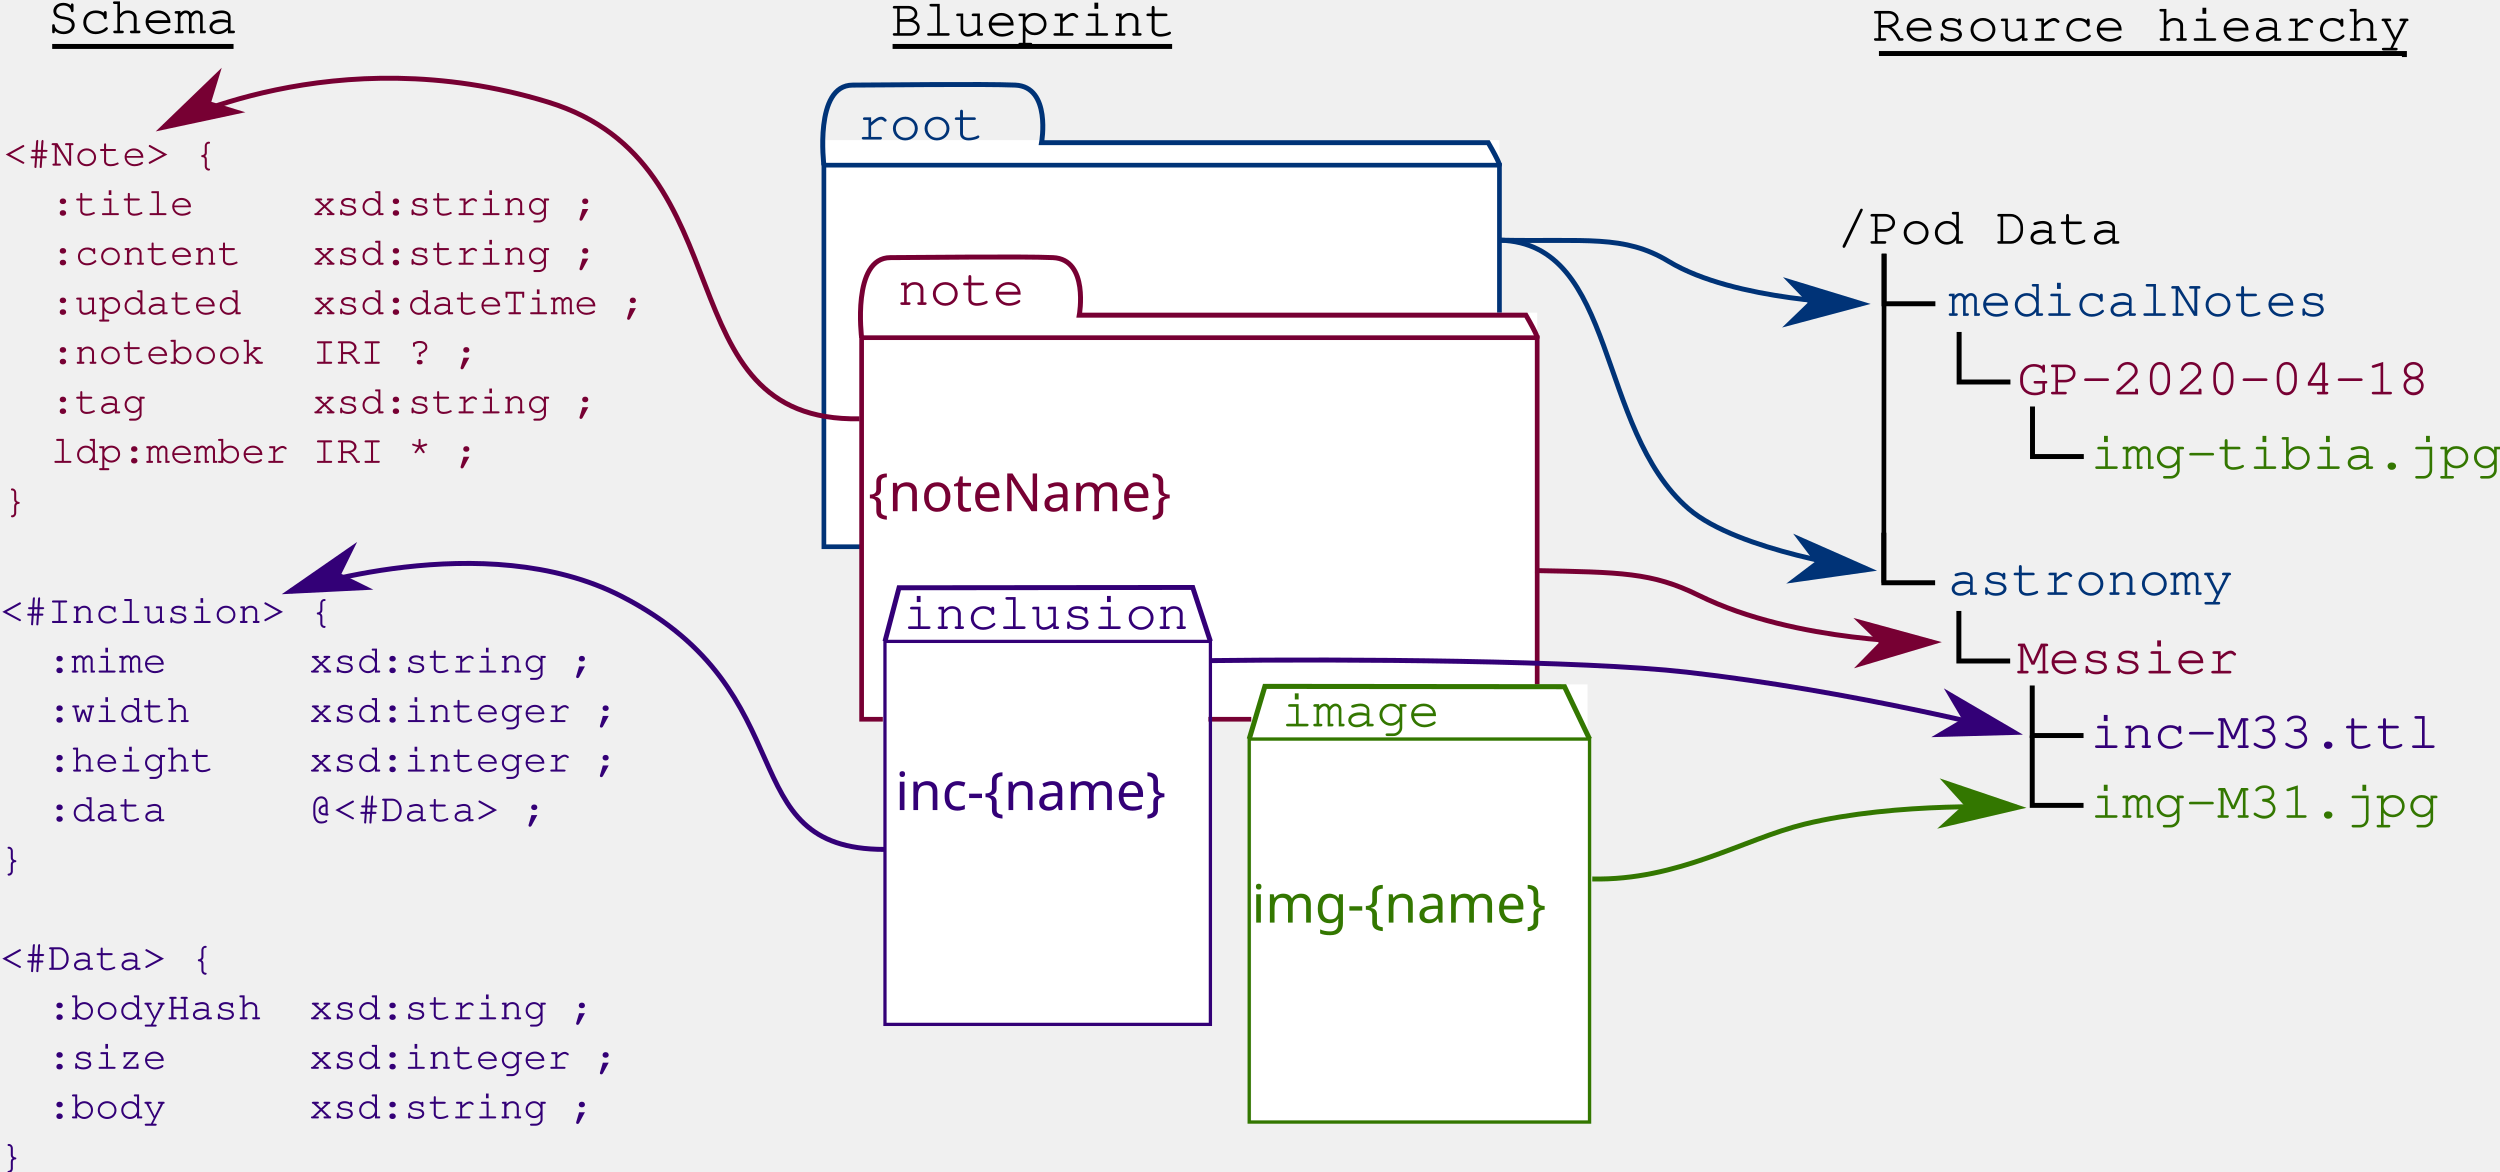
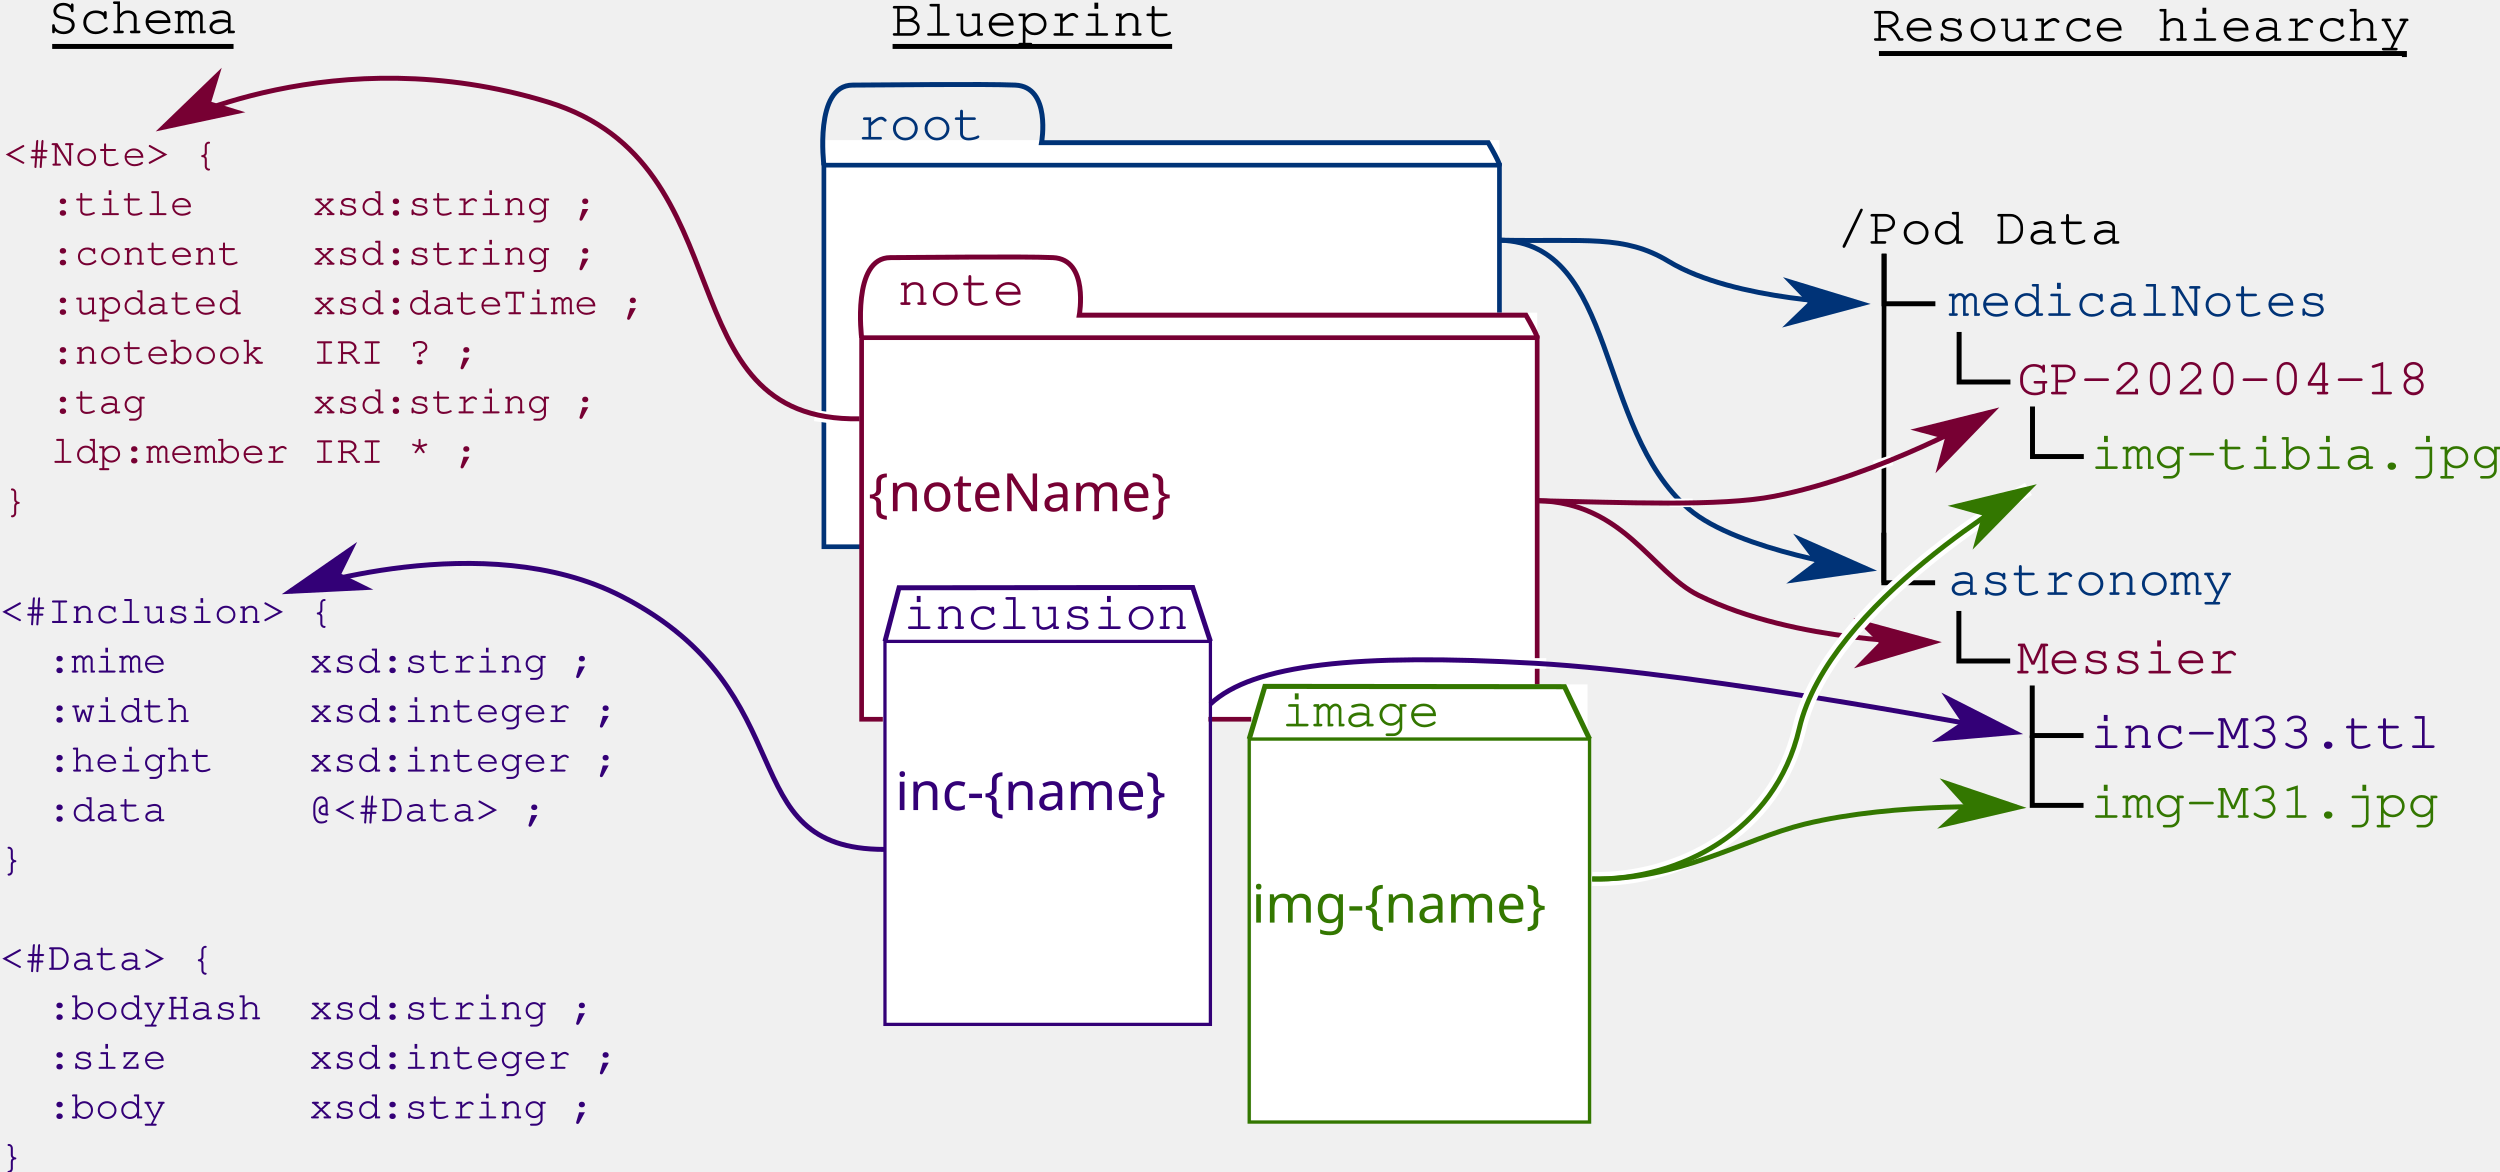
<svg xmlns="http://www.w3.org/2000/svg" width="133.523mm" height="62.579mm" viewBox="0 0 133.523 62.579" version="1.1" id="svg8">
  <defs id="defs2">
+     <marker style="overflow:visible" id="marker11376" refX="0" refY="0" orient="auto">
+       <path transform="matrix(-0.8,0,0,-0.8,-10,0)" style="fill:#777777;fill-opacity:0.467;fill-rule:evenodd;stroke:#777777;stroke-width:1pt;stroke-opacity:0.467" d="M 0,0 5,-5 -12.5,0 5,5 Z" id="path11374" />
+     </marker>
    <marker orient="auto" refY="0" refX="0" id="Arrow1Lend" style="overflow:visible">
      <path id="path5237" d="M 0,0 5,-5 -12.5,0 5,5 Z" style="fill:#770033;fill-opacity:1;fill-rule:evenodd;stroke:#770033;stroke-width:1pt;stroke-opacity:1" transform="matrix(-0.8,0,0,-0.8,-10,0)" />
    </marker>
    <marker orient="auto" refY="0" refX="0" id="Arrow1Lstart" style="overflow:visible">
      <path id="path5234" d="M 0,0 5,-5 -12.5,0 5,5 Z" style="fill:#000000;fill-opacity:1;fill-rule:evenodd;stroke:#000000;stroke-width:1pt;stroke-opacity:1" transform="matrix(0.8,0,0,0.8,10,0)" />
    </marker>
    <marker orient="auto" refY="0" refX="0" id="Arrow1Lend-1" style="overflow:visible">
      <path id="path5237-8" d="M 0,0 5,-5 -12.5,0 5,5 Z" style="fill:#330077;fill-opacity:1;fill-rule:evenodd;stroke:#330077;stroke-width:1pt;stroke-opacity:1" transform="matrix(-0.8,0,0,-0.8,-10,0)" />
    </marker>
    <marker orient="auto" refY="0" refX="0" id="Arrow1Lend-0" style="overflow:visible">
      <path id="path5237-3" d="M 0,0 5,-5 -12.5,0 5,5 Z" style="fill:#770033;fill-opacity:1;fill-rule:evenodd;stroke:#770033;stroke-width:1pt;stroke-opacity:1" transform="matrix(-0.8,0,0,-0.8,-10,0)" />
    </marker>
    <marker orient="auto" refY="0" refX="0" id="Arrow1Lend-1-5" style="overflow:visible">
      <path id="path5237-8-9" d="M 0,0 5,-5 -12.5,0 5,5 Z" style="fill:#330077;fill-opacity:1;fill-rule:evenodd;stroke:#330077;stroke-width:1pt;stroke-opacity:1" transform="matrix(-0.8,0,0,-0.8,-10,0)" />
    </marker>
    <marker orient="auto" refY="0" refX="0" id="Arrow1Lend-0-4" style="overflow:visible">
      <path id="path5237-3-9" d="M 0,0 5,-5 -12.5,0 5,5 Z" style="fill:#337700;fill-opacity:1;fill-rule:evenodd;stroke:#337700;stroke-width:1pt;stroke-opacity:1" transform="matrix(-0.8,0,0,-0.8,-10,0)" />
    </marker>
    <marker orient="auto" refY="0" refX="0" id="Arrow1Lend-0-5" style="overflow:visible">
      <path id="path5237-3-3" d="M 0,0 5,-5 -12.5,0 5,5 Z" style="fill:#003377;fill-opacity:1;fill-rule:evenodd;stroke:#003377;stroke-width:1pt;stroke-opacity:1" transform="matrix(-0.8,0,0,-0.8,-10,0)" />
    </marker>
    <marker orient="auto" refY="0" refX="0" id="Arrow1Lend-0-48" style="overflow:visible">
      <path id="path5237-3-35" d="M 0,0 5,-5 -12.5,0 5,5 Z" style="fill:#003377;fill-opacity:1;fill-rule:evenodd;stroke:#003377;stroke-width:1pt;stroke-opacity:1" transform="matrix(-0.8,0,0,-0.8,-10,0)" />
+     </marker>
+     <marker orient="auto" refY="0" refX="0" id="Arrow1Lend-0-2" style="overflow:visible">
+       <path id="path5237-3-0" d="M 0,0 5,-5 -12.5,0 5,5 Z" style="fill:#770033;fill-opacity:1;fill-rule:evenodd;stroke:#770033;stroke-width:1pt;stroke-opacity:1" transform="matrix(-0.8,0,0,-0.8,-10,0)" />
+     </marker>
+     <marker orient="auto" refY="0" refX="0" id="Arrow1Lend-0-4-5" style="overflow:visible">
+       <path id="path5237-3-9-2" d="M 0,0 5,-5 -12.5,0 5,5 Z" style="fill:#337700;fill-opacity:1;fill-rule:evenodd;stroke:#337700;stroke-width:1pt;stroke-opacity:1" transform="matrix(-0.8,0,0,-0.8,-10,0)" />
    </marker>
  </defs>
  <g id="layer1" transform="translate(-0.4897179,3.464388)">
    <text xml:space="preserve" style="font-style:normal;font-weight:normal;font-size:3.528px;line-height:1.25;font-family:sans-serif;letter-spacing:0px;word-spacing:0px;fill:#000000;fill-opacity:1;stroke:none;stroke-width:0.265" x="2.472" y="3.939" id="text3715">
      <tspan x="2.472" y="7.06" style="font-size:2.117px;line-height:21%;stroke-width:0.265" id="tspan3733" />
    </text>
    <flowRoot xml:space="preserve" id="flowRoot3737" style="font-style:normal;font-weight:normal;font-size:40px;line-height:1.25;font-family:sans-serif;letter-spacing:0px;word-spacing:0px;fill:#000000;fill-opacity:1;stroke:none">
      <flowRegion id="flowRegion3739">
        <rect id="rect3741" width="8.586" height="40.154" x="14.395" y="87.618" />
      </flowRegion>
      <flowPara id="flowPara3743" />
    </flowRoot>
    <flowRoot xml:space="preserve" id="flowRoot3724" style="font-style:normal;font-variant:normal;font-weight:normal;font-stretch:normal;font-size:10.667px;line-height:1.25;font-family:Courier;-inkscape-font-specification:'Courier, Normal';font-variant-ligatures:normal;font-variant-caps:normal;font-variant-numeric:normal;font-feature-settings:normal;text-align:start;letter-spacing:0px;word-spacing:0px;writing-mode:lr-tb;text-anchor:start;fill:#000000;fill-opacity:1;stroke:none" transform="scale(0.2645833)">
      <flowRegion id="flowRegion3726">
        <rect id="rect3728" width="13.89" height="45.709" x="17.173" y="82.063" />
      </flowRegion>
      <flowPara id="flowPara3730" />
    </flowRoot>
    <text xml:space="preserve" style="font-style:normal;font-variant:normal;font-weight:normal;font-stretch:normal;font-size:2.117px;line-height:1.25;font-family:Courier;-inkscape-font-specification:'Courier, Normal';font-variant-ligatures:normal;font-variant-caps:normal;font-variant-numeric:normal;font-feature-settings:normal;text-align:start;letter-spacing:0px;word-spacing:0px;writing-mode:lr-tb;text-anchor:start;fill:#770033;fill-opacity:1;stroke:none;stroke-width:0.265;stroke-opacity:1" x="0.668" y="5.382" id="text3778">
      <tspan id="tspan3796" x="0.668" y="5.382">&lt;#Note&gt; {</tspan>
      <tspan x="0.668" y="8.028" id="tspan3798">  :title     xsd:string ;</tspan>
      <tspan x="0.668" y="10.674" id="tspan3800">  :content   xsd:string ;</tspan>
      <tspan x="0.668" y="13.32" id="tspan3802">  :updated   xsd:dateTime ;</tspan>
      <tspan x="0.668" y="15.965" id="tspan3804">  :notebook  IRI ? ;</tspan>
      <tspan x="0.668" y="18.611" id="tspan3806">  :tag       xsd:string ;</tspan>
      <tspan x="0.668" y="21.257" id="tspan3808">  ldp:member IRI * ;</tspan>
      <tspan x="0.668" y="23.903" id="tspan3810">}</tspan>
      <tspan x="0.668" y="26.549" id="tspan3812" />
    </text>
    <text xml:space="preserve" style="font-style:normal;font-variant:normal;font-weight:normal;font-stretch:normal;font-size:2.117px;line-height:1.25;font-family:Courier;-inkscape-font-specification:'Courier, Normal';font-variant-ligatures:normal;font-variant-caps:normal;font-variant-numeric:normal;font-feature-settings:normal;text-align:start;letter-spacing:0px;word-spacing:0px;writing-mode:lr-tb;text-anchor:start;fill:#000000;fill-opacity:1;stroke:none;stroke-width:0.265" x="0.725" y="28.123" id="text3778-7">
      <tspan style="stroke-width:0.265" x="0.725" y="29.964" id="tspan3810-7" />
      <tspan style="stroke-width:0.265" x="0.725" y="32.61" id="tspan3812-4" />
    </text>
    <text xml:space="preserve" style="font-style:normal;font-variant:normal;font-weight:normal;font-stretch:normal;font-size:2.117px;line-height:1.25;font-family:Courier;-inkscape-font-specification:'Courier, Normal';font-variant-ligatures:normal;font-variant-caps:normal;font-variant-numeric:normal;font-feature-settings:normal;text-align:start;letter-spacing:0px;word-spacing:0px;writing-mode:lr-tb;text-anchor:start;fill:#330077;fill-opacity:1;stroke:none;stroke-width:0.265" x="0.49" y="29.809" id="text3778-6">
      <tspan style="fill:#330077;fill-opacity:1;stroke-width:0.265" x="0.49" y="29.809" id="tspan3810-2">&lt;#Inclusion&gt; {</tspan>
      <tspan style="fill:#330077;fill-opacity:1;stroke-width:0.265" x="0.49" y="32.455" id="tspan3950">  :mime      xsd:string ;</tspan>
      <tspan style="fill:#330077;fill-opacity:1;stroke-width:0.265" x="0.49" y="35.101" id="tspan3952">  :width     xsd:integer ;</tspan>
      <tspan style="fill:#330077;fill-opacity:1;stroke-width:0.265" x="0.49" y="37.747" id="tspan3954">  :height    xsd:integer ;</tspan>
      <tspan style="fill:#330077;fill-opacity:1;stroke-width:0.265" x="0.49" y="40.393" id="tspan3956">  :data      @&lt;#Data&gt; ;</tspan>
      <tspan style="fill:#330077;fill-opacity:1;stroke-width:0.265" x="0.49" y="43.038" id="tspan3958">}</tspan>
      <tspan style="fill:#330077;fill-opacity:1;stroke-width:0.265" x="0.49" y="45.684" id="tspan3960" />
      <tspan style="fill:#330077;fill-opacity:1;stroke-width:0.265" x="0.49" y="48.33" id="tspan3962">&lt;#Data&gt; {</tspan>
      <tspan style="fill:#330077;fill-opacity:1;stroke-width:0.265" x="0.49" y="50.976" id="tspan3964">  :bodyHash  xsd:string ;</tspan>
      <tspan style="fill:#330077;fill-opacity:1;stroke-width:0.265" x="0.49" y="53.622" id="tspan3966">  :size      xsd:integer ;</tspan>
      <tspan style="fill:#330077;fill-opacity:1;stroke-width:0.265" x="0.49" y="56.268" id="tspan3968">  :body      xsd:string ;</tspan>
      <tspan style="fill:#330077;fill-opacity:1;stroke-width:0.265" x="0.49" y="58.913" id="tspan3970">}</tspan>
      <tspan style="fill:#330077;fill-opacity:1;stroke-width:0.265" x="0.49" y="61.559" id="tspan3972" />
      <tspan style="fill:#330077;fill-opacity:1;stroke-width:0.265" x="0.49" y="64.205" id="tspan3812-5" />
    </text>
  </g>
  <g id="layer2" style="display:inline" transform="translate(-0.4897179,3.464388)">
    <g id="g6824">
      <rect y="4.021" x="44.56" height="21.716" width="36.015" id="rect4808" style="fill:#ffffff;fill-opacity:1;stroke:none;stroke-width:0.25;stroke-miterlimit:4;stroke-dasharray:none;stroke-opacity:1" />
      <rect style="fill:none;stroke:#003377;stroke-width:0.25;stroke-miterlimit:4;stroke-dasharray:none;stroke-opacity:1" y="5.357" x="44.493" height="20.379" width="36.081" id="rect3974" />
      <path id="path4781" d="m 44.493,5.357 c 0,0 -0.535,-4.276 1.537,-4.276 1.27,0 7.028,-0.076 8.686,0 1.935,0.089 1.403,3.074 1.403,3.074 h 23.854 c 0.654,1.133 0.601,1.203 0.601,1.203" style="fill:none;stroke:#003377;stroke-width:0.265px;stroke-linecap:butt;stroke-linejoin:miter;stroke-opacity:1" />
      <text id="text4918" y="3.989" x="46.297" style="font-style:normal;font-variant:normal;font-weight:normal;font-stretch:normal;font-size:2.822px;line-height:1.25;font-family:Courier;-inkscape-font-specification:'Courier, Normal';font-variant-ligatures:normal;font-variant-caps:normal;font-variant-numeric:normal;font-feature-settings:normal;text-align:start;letter-spacing:0px;word-spacing:0px;writing-mode:lr-tb;text-anchor:start;fill:#003377;fill-opacity:1;stroke:none;stroke-width:0.265" xml:space="preserve">
        <tspan style="fill:#003377;fill-opacity:1;stroke-width:0.265" y="3.989" x="46.297" id="tspan4916">root</tspan>
      </text>
    </g>
    <g id="g6761">
      <rect y="13.235" x="46.575" height="21.716" width="36.015" id="rect4808-1" style="fill:#ffffff;fill-opacity:1;stroke:none;stroke-width:0.25;stroke-miterlimit:4;stroke-dasharray:none;stroke-opacity:1" />
      <rect style="fill:none;stroke:#770033;stroke-width:0.25;stroke-miterlimit:4;stroke-dasharray:none;stroke-opacity:1" y="14.571" x="46.508" height="20.379" width="36.081" id="rect3974-6" />
      <path id="path4781-5" d="m 46.508,14.571 c 0,0 -0.535,-4.276 1.537,-4.276 1.27,0 7.028,-0.076 8.686,0 1.935,0.089 1.403,3.074 1.403,3.074 h 23.854 c 0.654,1.133 0.601,1.203 0.601,1.203" style="fill:none;stroke:#770033;stroke-width:0.265px;stroke-linecap:butt;stroke-linejoin:miter;stroke-opacity:1" />
      <text id="text4922" y="12.82" x="48.435" style="font-style:normal;font-variant:normal;font-weight:normal;font-stretch:normal;font-size:2.822px;line-height:1.25;font-family:Courier;-inkscape-font-specification:'Courier, Normal';font-variant-ligatures:normal;font-variant-caps:normal;font-variant-numeric:normal;font-feature-settings:normal;text-align:start;letter-spacing:0px;word-spacing:0px;writing-mode:lr-tb;text-anchor:start;fill:#770033;fill-opacity:1;stroke:none;stroke-width:0.265" xml:space="preserve">
        <tspan style="fill:#770033;fill-opacity:1;stroke-width:0.265" y="12.82" x="48.435" id="tspan4920">note</tspan>
      </text>
      <text id="text4998-0" y="23.84" x="46.873" style="font-style:normal;font-variant:normal;font-weight:normal;font-stretch:normal;font-size:2.822px;line-height:1.25;font-family:sans-serif;-inkscape-font-specification:sans-serif;font-variant-ligatures:normal;font-variant-caps:normal;font-variant-numeric:normal;font-feature-settings:normal;text-align:start;letter-spacing:0px;word-spacing:0px;writing-mode:lr-tb;text-anchor:start;display:inline;fill:#770033;fill-opacity:1;stroke:none;stroke-width:0.265" xml:space="preserve">
        <tspan style="font-style:normal;font-variant:normal;font-weight:normal;font-stretch:normal;font-family:sans-serif;-inkscape-font-specification:sans-serif;fill:#770033;fill-opacity:1;stroke-width:0.265" y="23.84" x="46.873" id="tspan4996-1">{noteName}</tspan>
      </text>
    </g>
    <g id="g6808">
      <rect y="33.09" x="67.319" height="23.336" width="17.959" id="rect4808-1-8-7" style="fill:#ffffff;fill-opacity:1;stroke:none;stroke-width:0.183;stroke-miterlimit:4;stroke-dasharray:none;stroke-opacity:1" />
      <rect style="fill:none;stroke:#337700;stroke-width:0.178;stroke-miterlimit:4;stroke-dasharray:none;stroke-opacity:1" y="36.008" x="67.209" height="20.455" width="18.178" id="rect3974-6-5-3" />
      <path id="path4873-6" d="m 67.209,36.008 0.838,-2.813 16.002,0.017 1.338,2.797" style="fill:none;stroke:#337700;stroke-width:0.271px;stroke-linecap:butt;stroke-linejoin:miter;stroke-opacity:1" />
      <text id="text4930" y="35.332" x="68.924" style="font-style:normal;font-variant:normal;font-weight:normal;font-stretch:normal;font-size:2.822px;line-height:1.25;font-family:Courier;-inkscape-font-specification:'Courier, Normal';font-variant-ligatures:normal;font-variant-caps:normal;font-variant-numeric:normal;font-feature-settings:normal;text-align:start;letter-spacing:0px;word-spacing:0px;writing-mode:lr-tb;text-anchor:start;fill:#337700;fill-opacity:1;stroke:none;stroke-width:0.265" xml:space="preserve">
        <tspan style="fill:#337700;fill-opacity:1;stroke-width:0.265" y="35.332" x="68.924" id="tspan4928">image</tspan>
      </text>
      <text id="text4998-6" y="45.812" x="67.346" style="font-style:normal;font-variant:normal;font-weight:normal;font-stretch:normal;font-size:2.822px;line-height:1.25;font-family:sans-serif;-inkscape-font-specification:sans-serif;font-variant-ligatures:normal;font-variant-caps:normal;font-variant-numeric:normal;font-feature-settings:normal;text-align:start;letter-spacing:0px;word-spacing:0px;writing-mode:lr-tb;text-anchor:start;display:inline;fill:#337700;fill-opacity:1;stroke:none;stroke-width:0.265" xml:space="preserve">
        <tspan style="font-style:normal;font-variant:normal;font-weight:normal;font-stretch:normal;font-family:sans-serif;-inkscape-font-specification:sans-serif;fill:#337700;fill-opacity:1;stroke-width:0.265" y="45.812" x="67.346" id="tspan4996-3">img-{name}</tspan>
      </text>
    </g>
    <g id="g6788">
      <rect y="27.807" x="47.642" height="23.403" width="17.389" id="rect4808-1-8" style="fill:#ffffff;fill-opacity:1;stroke:none;stroke-width:0.175;stroke-miterlimit:4;stroke-dasharray:none;stroke-opacity:1" ry="0" />
      <rect style="fill:none;fill-opacity:1;stroke:#330077;stroke-width:0.174;stroke-miterlimit:4;stroke-dasharray:none;stroke-opacity:1" y="30.792" x="47.755" height="20.455" width="17.382" id="rect3974-6-5" />
      <path id="path4873" d="m 47.755,30.792 0.752,-2.864 15.685,-0.017 0.945,2.88" style="fill:none;fill-opacity:1;stroke:#330077;stroke-width:0.265px;stroke-linecap:butt;stroke-linejoin:miter;stroke-opacity:1" />
      <text id="text4926" y="30.127" x="48.734" style="font-style:normal;font-variant:normal;font-weight:normal;font-stretch:normal;font-size:2.822px;line-height:1.25;font-family:Courier;-inkscape-font-specification:'Courier, Normal';font-variant-ligatures:normal;font-variant-caps:normal;font-variant-numeric:normal;font-feature-settings:normal;text-align:start;letter-spacing:0px;word-spacing:0px;writing-mode:lr-tb;text-anchor:start;fill:#330077;fill-opacity:1;stroke:none;stroke-width:0.265" xml:space="preserve">
        <tspan style="fill:#330077;fill-opacity:1;stroke-width:0.265" y="30.127" x="48.734" id="tspan4924">inclusion</tspan>
      </text>
      <text id="text4998" y="39.801" x="48.314" style="font-style:normal;font-variant:normal;font-weight:normal;font-stretch:normal;font-size:2.822px;line-height:1.25;font-family:sans-serif;-inkscape-font-specification:sans-serif;font-variant-ligatures:normal;font-variant-caps:normal;font-variant-numeric:normal;font-feature-settings:normal;text-align:start;letter-spacing:0px;word-spacing:0px;writing-mode:lr-tb;text-anchor:start;fill:#330077;fill-opacity:1;stroke:none;stroke-width:0.265" xml:space="preserve">
        <tspan style="font-style:normal;font-variant:normal;font-weight:normal;font-stretch:normal;font-family:sans-serif;-inkscape-font-specification:sans-serif;fill:#330077;fill-opacity:1;stroke-width:0.265" y="39.801" x="48.314" id="tspan4996">inc-{name}</tspan>
      </text>
    </g>
    <path style="fill:none;stroke:#000000;stroke-width:0.25;stroke-linecap:butt;stroke-linejoin:miter;stroke-miterlimit:4;stroke-dasharray:none;stroke-dashoffset:0;stroke-opacity:1" d="m 101.117,10.086 -0.014,17.573" id="path5048" />
    <path style="display:inline;fill:none;stroke:#000000;stroke-width:0.265px;stroke-linecap:butt;stroke-linejoin:miter;stroke-opacity:1" d="m 101.117,10.086 v 2.673 h 2.74" id="path5050-5" />
    <text xml:space="preserve" style="font-style:normal;font-variant:normal;font-weight:normal;font-stretch:normal;font-size:2.822px;line-height:1.25;font-family:Courier;-inkscape-font-specification:'Courier, Normal';font-variant-ligatures:normal;font-variant-caps:normal;font-variant-numeric:normal;font-feature-settings:normal;text-align:start;letter-spacing:0px;word-spacing:0px;writing-mode:lr-tb;text-anchor:start;fill:#000000;fill-opacity:1;stroke:none;stroke-width:0.265" x="98.589" y="9.552" id="text5078">
      <tspan x="98.589" y="9.552" style="stroke-width:0.265" id="tspan9387">/Pod Data</tspan>
    </text>
    <text xml:space="preserve" style="font-style:normal;font-variant:normal;font-weight:normal;font-stretch:normal;font-size:2.822px;line-height:1.25;font-family:Courier;-inkscape-font-specification:'Courier, Normal';font-variant-ligatures:normal;font-variant-caps:normal;font-variant-numeric:normal;font-feature-settings:normal;text-align:start;letter-spacing:0px;word-spacing:0px;writing-mode:lr-tb;text-anchor:start;fill:#003377;fill-opacity:1;stroke:none;stroke-width:0.265" x="104.556" y="13.407" id="text5082">
      <tspan id="tspan5080" x="104.556" y="13.407" style="fill:#003377;fill-opacity:1;stroke-width:0.265">medicalNotes</tspan>
    </text>
    <path style="display:inline;fill:none;stroke:#000000;stroke-width:0.265px;stroke-linecap:butt;stroke-linejoin:miter;stroke-opacity:1" d="M 105.125,14.265 V 16.938 h 2.74" id="path5050-5-0" />
    <text xml:space="preserve" style="font-style:normal;font-variant:normal;font-weight:normal;font-stretch:normal;font-size:2.822px;line-height:1.25;font-family:Courier;-inkscape-font-specification:'Courier, Normal';font-variant-ligatures:normal;font-variant-caps:normal;font-variant-numeric:normal;font-feature-settings:normal;text-align:start;letter-spacing:0px;word-spacing:0px;writing-mode:lr-tb;text-anchor:start;display:inline;fill:#770033;fill-opacity:1;stroke:none;stroke-width:0.265" x="108.227" y="17.602" id="text5082-7">
      <tspan id="tspan5080-1" x="108.227" y="17.602" style="fill:#770033;fill-opacity:1;stroke-width:0.265">GP-2020-04-18</tspan>
    </text>
    <path style="display:inline;fill:none;stroke:#000000;stroke-width:0.265px;stroke-linecap:butt;stroke-linejoin:miter;stroke-opacity:1" d="m 109.044,18.246 v 2.673 h 2.74" id="path5050-5-0-5" />
    <text xml:space="preserve" style="font-style:normal;font-variant:normal;font-weight:normal;font-stretch:normal;font-size:2.822px;line-height:1.25;font-family:Courier;-inkscape-font-specification:'Courier, Normal';font-variant-ligatures:normal;font-variant-caps:normal;font-variant-numeric:normal;font-feature-settings:normal;text-align:start;letter-spacing:0px;word-spacing:0px;writing-mode:lr-tb;text-anchor:start;display:inline;fill:#337700;fill-opacity:1;stroke:none;stroke-width:0.265" x="112.145" y="21.583" id="text5082-7-1">
      <tspan id="tspan5080-1-1" x="112.145" y="21.583" style="fill:#337700;fill-opacity:1;stroke-width:0.265">img-tibia.jpg</tspan>
    </text>
    <path style="display:inline;fill:none;stroke:#000000;stroke-width:0.265px;stroke-linecap:butt;stroke-linejoin:miter;stroke-opacity:1" d="m 101.103,24.987 v 2.673 h 2.74" id="path5050-5-2" />
    <text xml:space="preserve" style="font-style:normal;font-variant:normal;font-weight:normal;font-stretch:normal;font-size:2.822px;line-height:1.25;font-family:Courier;-inkscape-font-specification:'Courier, Normal';font-variant-ligatures:normal;font-variant-caps:normal;font-variant-numeric:normal;font-feature-settings:normal;text-align:start;letter-spacing:0px;word-spacing:0px;writing-mode:lr-tb;text-anchor:start;display:inline;fill:#003377;fill-opacity:1;stroke:none;stroke-width:0.265" x="104.541" y="28.307" id="text5082-0">
      <tspan id="tspan5080-7" x="104.541" y="28.307" style="fill:#003377;fill-opacity:1;stroke-width:0.265">astronomy</tspan>
    </text>
    <path style="display:inline;fill:none;stroke:#000000;stroke-width:0.265px;stroke-linecap:butt;stroke-linejoin:miter;stroke-opacity:1" d="m 105.111,29.166 v 2.673 h 2.74" id="path5050-5-0-4" />
    <text xml:space="preserve" style="font-style:normal;font-variant:normal;font-weight:normal;font-stretch:normal;font-size:2.822px;line-height:1.25;font-family:Courier;-inkscape-font-specification:'Courier, Normal';font-variant-ligatures:normal;font-variant-caps:normal;font-variant-numeric:normal;font-feature-settings:normal;text-align:start;letter-spacing:0px;word-spacing:0px;writing-mode:lr-tb;text-anchor:start;display:inline;fill:#770033;fill-opacity:1;stroke:none;stroke-width:0.265" x="108.212" y="32.503" id="text5082-7-7">
      <tspan id="tspan5080-1-6" x="108.212" y="32.503" style="fill:#770033;fill-opacity:1;stroke-width:0.265">Messier</tspan>
    </text>
    <path style="display:inline;fill:none;stroke:#000000;stroke-width:0.265px;stroke-linecap:butt;stroke-linejoin:miter;stroke-opacity:1" d="m 109.03,33.147 v 2.673 h 2.74" id="path5050-5-0-5-8" />
    <text xml:space="preserve" style="font-style:normal;font-variant:normal;font-weight:normal;font-stretch:normal;font-size:2.822px;line-height:1.25;font-family:Courier;-inkscape-font-specification:'Courier, Normal';font-variant-ligatures:normal;font-variant-caps:normal;font-variant-numeric:normal;font-feature-settings:normal;text-align:start;letter-spacing:0px;word-spacing:0px;writing-mode:lr-tb;text-anchor:start;display:inline;fill:#330077;fill-opacity:1;stroke:none;stroke-width:0.265" x="112.131" y="36.484" id="text5082-7-1-1">
      <tspan id="tspan5080-1-1-8" x="112.131" y="36.484" style="fill:#330077;fill-opacity:1;stroke-width:0.265">inc-M33.ttl</tspan>
    </text>
    <path style="display:inline;fill:none;stroke:#000000;stroke-width:0.265px;stroke-linecap:butt;stroke-linejoin:miter;stroke-opacity:1" d="m 109.03,35.819 v 3.731 h 2.74" id="path5050-5-0-5-8-8" />
    <text xml:space="preserve" style="font-style:normal;font-variant:normal;font-weight:normal;font-stretch:normal;font-size:2.822px;line-height:1.25;font-family:Courier;-inkscape-font-specification:'Courier, Normal';font-variant-ligatures:normal;font-variant-caps:normal;font-variant-numeric:normal;font-feature-settings:normal;text-align:start;letter-spacing:0px;word-spacing:0px;writing-mode:lr-tb;text-anchor:start;display:inline;fill:#337700;fill-opacity:1;stroke:none;stroke-width:0.265" x="112.131" y="40.215" id="text5082-7-1-1-5">
      <tspan id="tspan5080-1-1-8-9" x="112.131" y="40.215" style="fill:#337700;fill-opacity:1;stroke-width:0.265">img-M31.jpg</tspan>
    </text>
-     <g id="g17994">
-       <path id="path5232" d="M 46.397,18.904 C 35.813,19.093 40.538,5.297 29.766,1.99 18.34,-1.518 9.26,3.313 9.26,3.313" style="fill:none;stroke:#770033;stroke-width:0.265px;stroke-linecap:butt;stroke-linejoin:miter;stroke-opacity:1;marker-end:url(#Arrow1Lend)" />
+     <g id="g1083">
+       <g id="g1071">
+         <rect style="fill:#ffffff;fill-opacity:1;stroke:none;stroke-width:0.25;stroke-miterlimit:4;stroke-dasharray:none;stroke-dashoffset:0;stroke-opacity:1" id="rect1035" width="0.933" height="0.593" x="46.185" y="12.13" transform="rotate(8)" />
+         <path style="fill:none;stroke:#770033;stroke-width:0.265px;stroke-linecap:butt;stroke-linejoin:miter;stroke-opacity:1;marker-end:url(#Arrow1Lend)" d="M 46.397,18.904 C 35.813,19.093 40.538,5.297 29.766,1.99 18.34,-1.518 9.26,3.313 9.26,3.313" id="path5232" />
+       </g>
      <path id="path5232-5" d="m 47.728,41.902 c -8.315,10e-7 -4.014,-8.354 -14.032,-13.513 C 26.333,24.598 16.025,28.106 16.025,28.106" style="display:inline;fill:none;stroke:#330077;stroke-width:0.265px;stroke-linecap:butt;stroke-linejoin:miter;stroke-opacity:1;marker-end:url(#Arrow1Lend-1)" />
    </g>
    <text xml:space="preserve" style="font-style:normal;font-variant:normal;font-weight:normal;font-stretch:normal;font-size:2.822px;line-height:1.25;font-family:Courier;-inkscape-font-specification:'Courier, Normal';font-variant-ligatures:normal;font-variant-caps:normal;font-variant-numeric:normal;font-feature-settings:normal;text-align:start;letter-spacing:0px;word-spacing:0px;writing-mode:lr-tb;text-anchor:start;fill:#000000;fill-opacity:1;stroke:none;stroke-width:0.265" x="3.029" y="-1.689" id="text18027">
      <tspan id="tspan18025" x="3.029" y="-1.689" style="stroke-width:0.265">Schema</tspan>
    </text>
    <text xml:space="preserve" style="font-style:normal;font-variant:normal;font-weight:normal;font-stretch:normal;font-size:2.822px;line-height:1.25;font-family:Courier;-inkscape-font-specification:'Courier, Normal';font-variant-ligatures:normal;font-variant-caps:normal;font-variant-numeric:normal;font-feature-settings:normal;text-align:start;letter-spacing:0px;word-spacing:0px;writing-mode:lr-tb;text-anchor:start;fill:#000000;fill-opacity:1;stroke:none;stroke-width:0.265" x="48.064" y="-1.556" id="text18031">
-       <tspan id="tspan18029" x="48.064" y="-1.556" style="stroke-width:0.265">Blueprint</tspan>
+       <tspan id="stamp-label" x="48.064" y="-1.556" style="stroke-width:0.265">Blueprint</tspan>
    </text>
    <text xml:space="preserve" style="font-style:normal;font-variant:normal;font-weight:normal;font-stretch:normal;font-size:2.822px;line-height:1.25;font-family:Courier;-inkscape-font-specification:'Courier, Normal';font-variant-ligatures:normal;font-variant-caps:normal;font-variant-numeric:normal;font-feature-settings:normal;text-align:start;letter-spacing:0px;word-spacing:0px;writing-mode:lr-tb;text-anchor:start;fill:#000000;fill-opacity:1;stroke:none;stroke-width:0.265" x="100.47" y="-1.288" id="text18035">
      <tspan id="tspan18033" x="100.47" y="-1.288" style="stroke-width:0.265">Resource hiearchy</tspan>
    </text>
    <path style="fill:none;stroke:#000000;stroke-width:0.265px;stroke-linecap:butt;stroke-linejoin:miter;stroke-opacity:1" d="M 3.277,-0.984 H 12.963" id="path18037" />
    <path style="fill:none;stroke:#000000;stroke-width:0.265px;stroke-linecap:butt;stroke-linejoin:miter;stroke-opacity:1" d="M 48.162,-0.984 H 63.092" id="path18039" />
    <path style="fill:none;stroke:#000000;stroke-width:0.265px;stroke-linecap:butt;stroke-linejoin:miter;stroke-opacity:1" d="m 100.842,-0.606 h 28.065 v 0.189" id="path18041" />
    <path style="display:inline;fill:none;stroke:#003377;stroke-width:0.265px;stroke-linecap:butt;stroke-linejoin:miter;stroke-opacity:1;marker-end:url(#Arrow1Lend-0-5)" d="m 80.587,9.363 c 4.583,0.094 6.642,-0.311 9.024,1.134 3.53,2.141 10.277,2.262 10.277,2.262" id="path5232-7-2" />
-     <g id="g23757">
-       <path id="path5232-7" d="m 82.473,27.009 c 4.583,0.094 6.241,0.091 8.741,1.323 5.246,2.586 12.473,2.504 12.473,2.504" style="display:inline;fill:none;stroke:#770033;stroke-width:0.265px;stroke-linecap:butt;stroke-linejoin:miter;stroke-opacity:1;marker-end:url(#Arrow1Lend-0)" />
-       <path id="path5232-5-6" d="m 65.09,31.819 c 7.229,-0.094 19.955,-0.008 25.466,0.614 8.864,1.001 17.481,3.213 17.481,3.213" style="display:inline;fill:none;stroke:#330077;stroke-width:0.265px;stroke-linecap:butt;stroke-linejoin:miter;stroke-opacity:1;marker-end:url(#Arrow1Lend-1-5)" />
-       <path id="path5232-7-0" d="m 85.531,43.481 c 4.583,0.094 8.078,-2.131 11.339,-2.929 4.937,-1.209 11.339,-0.898 11.339,-0.898" style="display:inline;fill:none;stroke:#337700;stroke-width:0.265px;stroke-linecap:butt;stroke-linejoin:miter;stroke-opacity:1;marker-end:url(#Arrow1Lend-0-4)" />
-       <path id="path5232-7-9" d="m 80.587,9.363 c 6.32,0.161 5.114,10.059 10.097,14.353 2.638,2.273 9.547,3.23 9.547,3.23" style="display:inline;fill:none;stroke:#003377;stroke-width:0.265px;stroke-linecap:butt;stroke-linejoin:miter;stroke-opacity:1;marker-end:url(#Arrow1Lend-0-48)" />
+     <path style="display:inline;fill:none;stroke:#770033;stroke-width:0.265px;stroke-linecap:butt;stroke-linejoin:miter;stroke-opacity:1;marker-end:url(#Arrow1Lend-0)" d="m 82.615,23.277 c 4.583,0.094 6.1,3.824 8.599,5.055 5.246,2.586 12.473,2.504 12.473,2.504" id="path5232-7" />
+     <g id="g1117">
+       <rect y="31.686" x="82.207" height="0.568" width="0.869" id="rect1101" style="fill:#ffffff;fill-opacity:1;stroke:none;stroke-width:0.25;stroke-miterlimit:4;stroke-dasharray:none;stroke-dashoffset:0;stroke-opacity:1" />
+       <path id="path5232-5-6" d="m 65.137,34.134 c 2.268,-2.126 7.854,-2.711 17.34,-2.173 9.282,0.526 25.561,3.685 25.561,3.685" style="display:inline;fill:none;stroke:#330077;stroke-width:0.265px;stroke-linecap:butt;stroke-linejoin:miter;stroke-opacity:1;marker-end:url(#Arrow1Lend-1-5)" />
    </g>
+     <path style="display:inline;fill:none;stroke:#003377;stroke-width:0.265px;stroke-linecap:butt;stroke-linejoin:miter;stroke-opacity:1;marker-end:url(#Arrow1Lend-0-48)" d="m 80.587,9.363 c 6.32,0.161 5.114,10.059 10.097,14.353 2.638,2.273 9.547,3.23 9.547,3.23" id="path5232-7-9" />
+     <g id="g10516">
+       <rect y="23.167" x="89.674" height="0.451" width="1.219" id="rect10485" style="fill:#ffffff;fill-opacity:1;stroke:none;stroke-width:0.25;stroke-miterlimit:4;stroke-dasharray:none;stroke-dashoffset:0;stroke-opacity:1" />
+       <rect transform="rotate(-18)" y="51.181" x="89.058" height="0.547" width="0.975" id="rect10467" style="fill:#ffffff;fill-opacity:1;stroke:none;stroke-width:0.25;stroke-miterlimit:4;stroke-dasharray:none;stroke-dashoffset:0;stroke-opacity:1" />
+       <path id="path5232-7-5" d="m 82.615,23.277 c 4.583,0.094 9.756,0.327 12.633,-0.236 5.74,-1.124 11.576,-4.488 11.576,-4.488" style="display:inline;fill:none;stroke:#770033;stroke-width:0.265px;stroke-linecap:butt;stroke-linejoin:miter;stroke-opacity:1;marker-end:url(#Arrow1Lend-0-2)" />
+     </g>
+     <g id="g11380">
+       <path style="display:inline;fill:none;fill-opacity:0.467;stroke:#ffffff;stroke-width:0.75;stroke-linecap:butt;stroke-linejoin:miter;stroke-miterlimit:4;stroke-dasharray:none;stroke-opacity:1" d="m 85.531,43.481 c 4.583,0.094 9.778,-2.517 11.056,-8.032 1.56,-6.734 12.24,-12.799 12.24,-12.799" id="path11372" />
+       <path id="path5232-7-0-9" d="m 85.531,43.481 c 4.583,0.094 9.778,-2.517 11.056,-8.032 1.56,-6.734 12.24,-12.799 12.24,-12.799" style="display:inline;fill:none;stroke:#337700;stroke-width:0.265px;stroke-linecap:butt;stroke-linejoin:miter;stroke-opacity:1;marker-end:url(#Arrow1Lend-0-4-5)" />
+     </g>
+     <path style="display:inline;fill:none;stroke:#337700;stroke-width:0.265px;stroke-linecap:butt;stroke-linejoin:miter;stroke-opacity:1;marker-end:url(#Arrow1Lend-0-4)" d="m 85.531,43.481 c 4.583,0.094 8.078,-2.131 11.339,-2.929 4.937,-1.209 11.339,-0.898 11.339,-0.898" id="path5232-7-0" />
  </g>
</svg>
